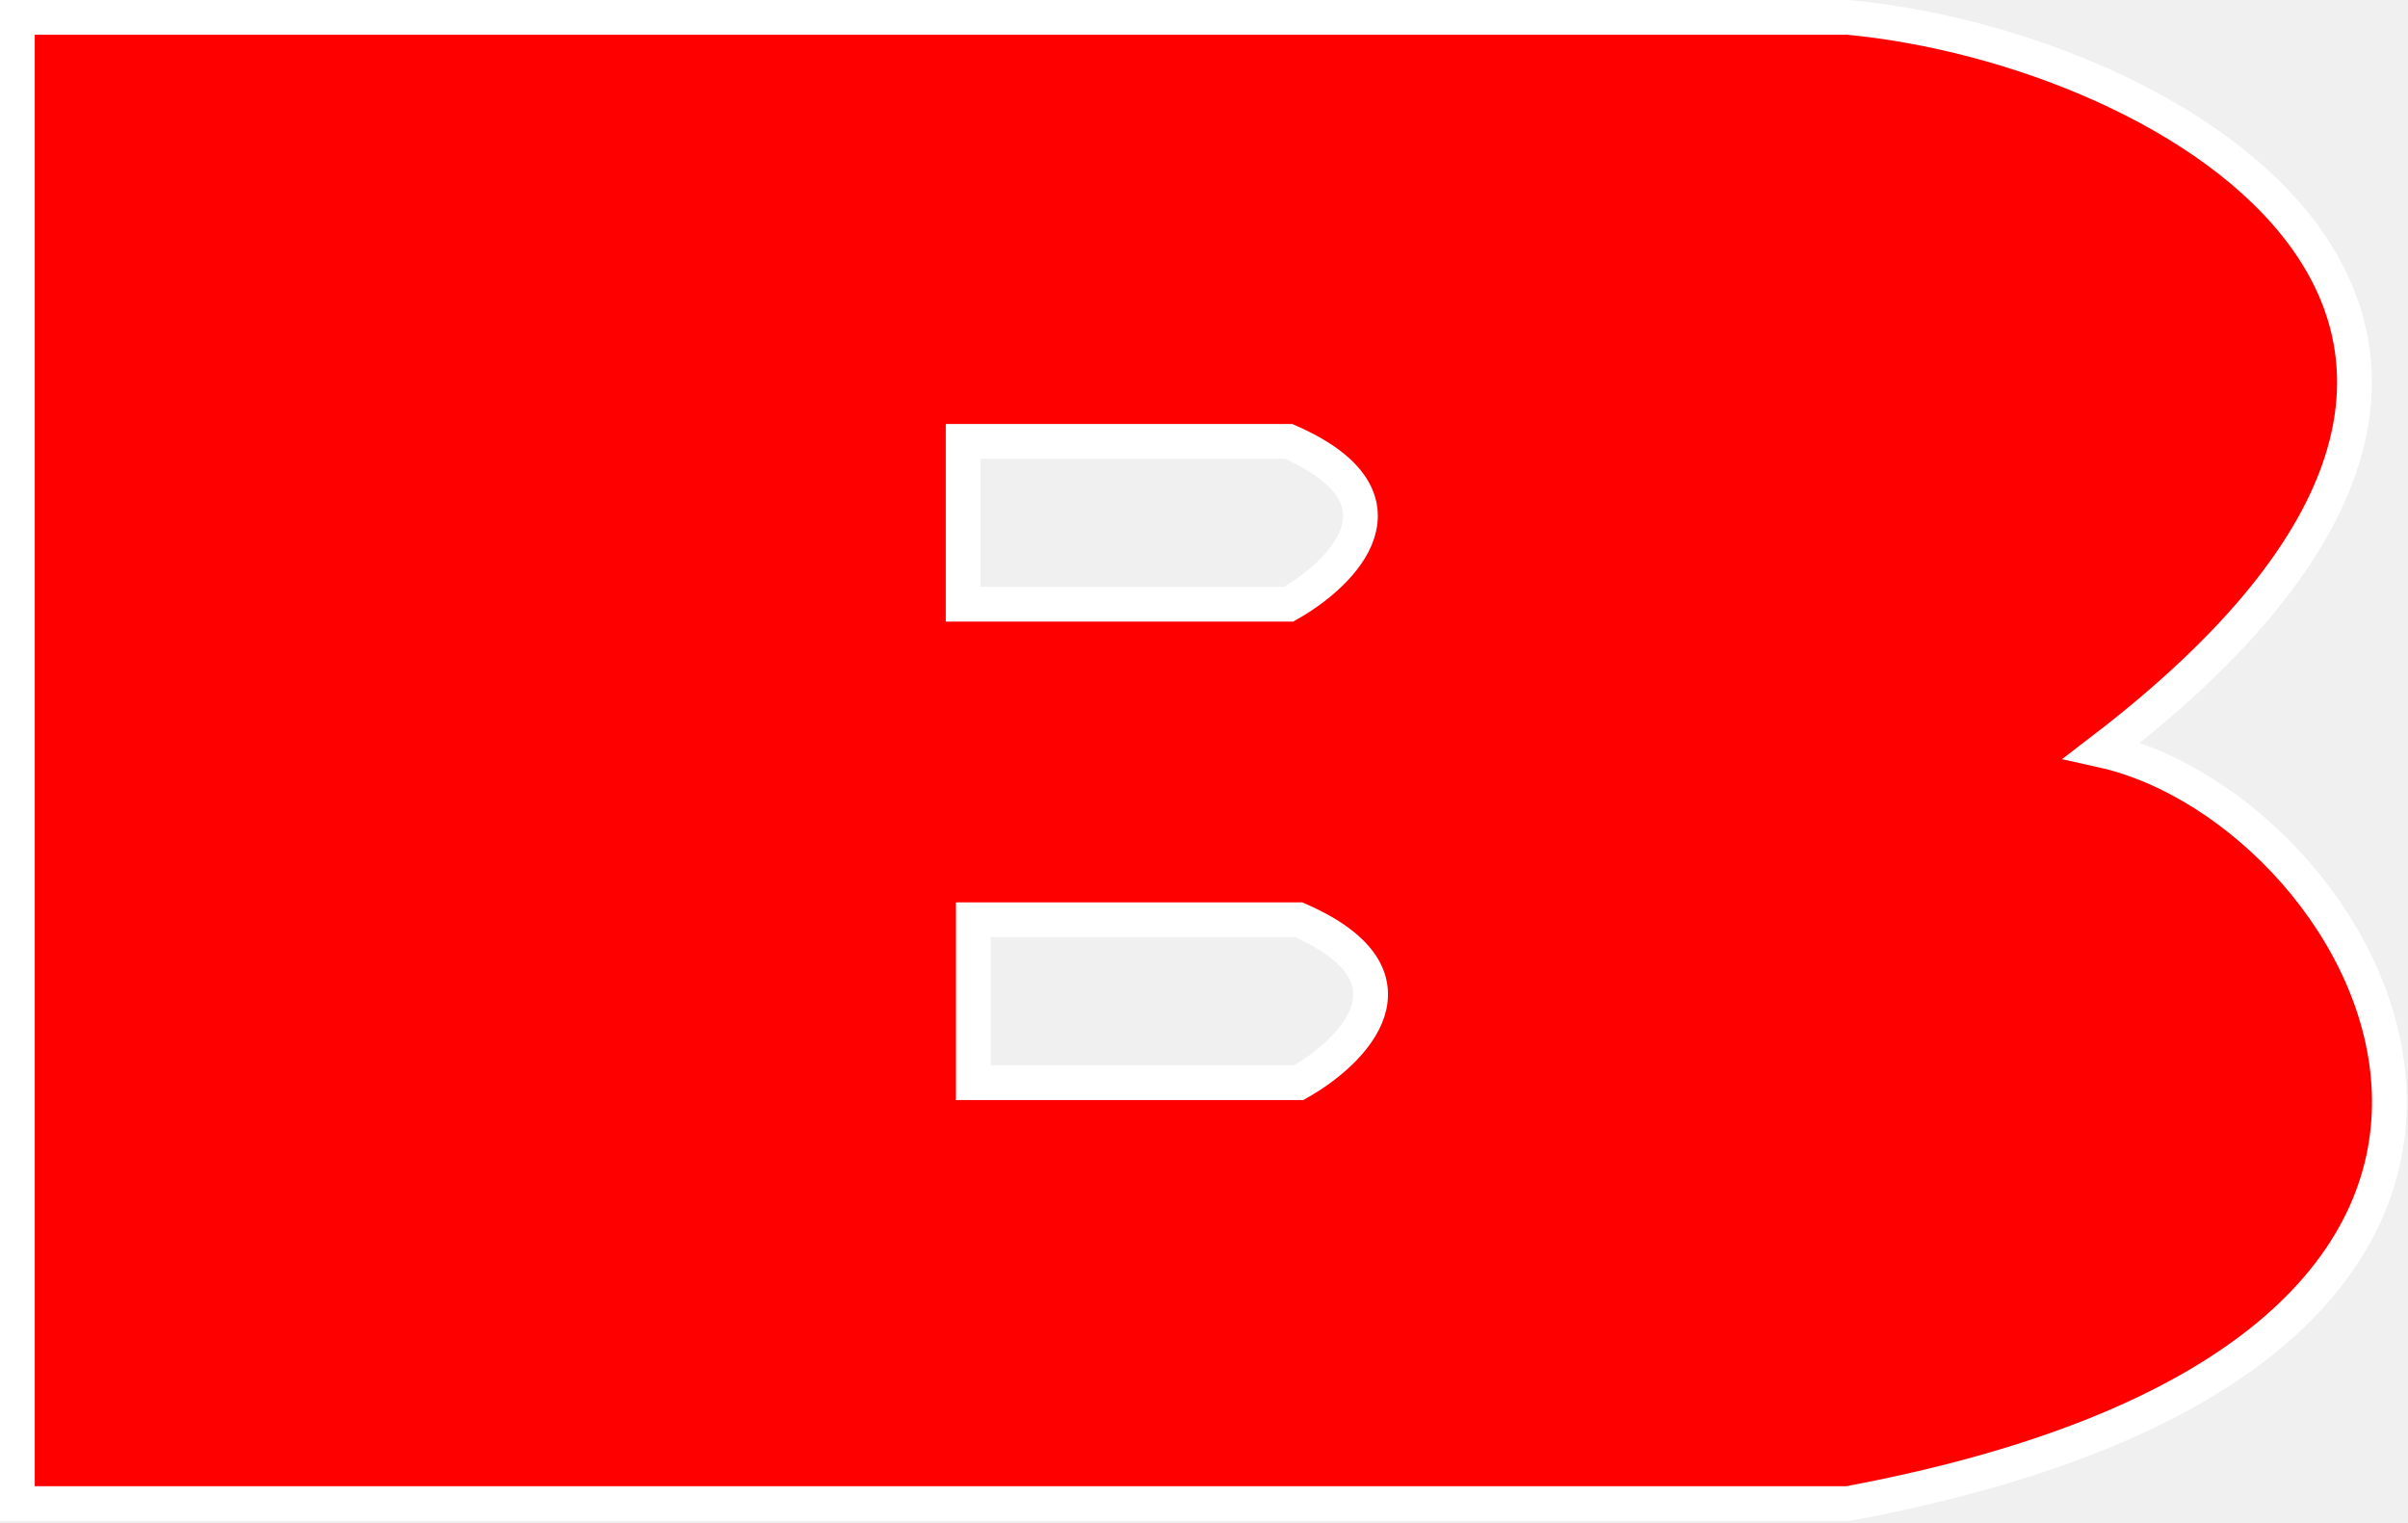
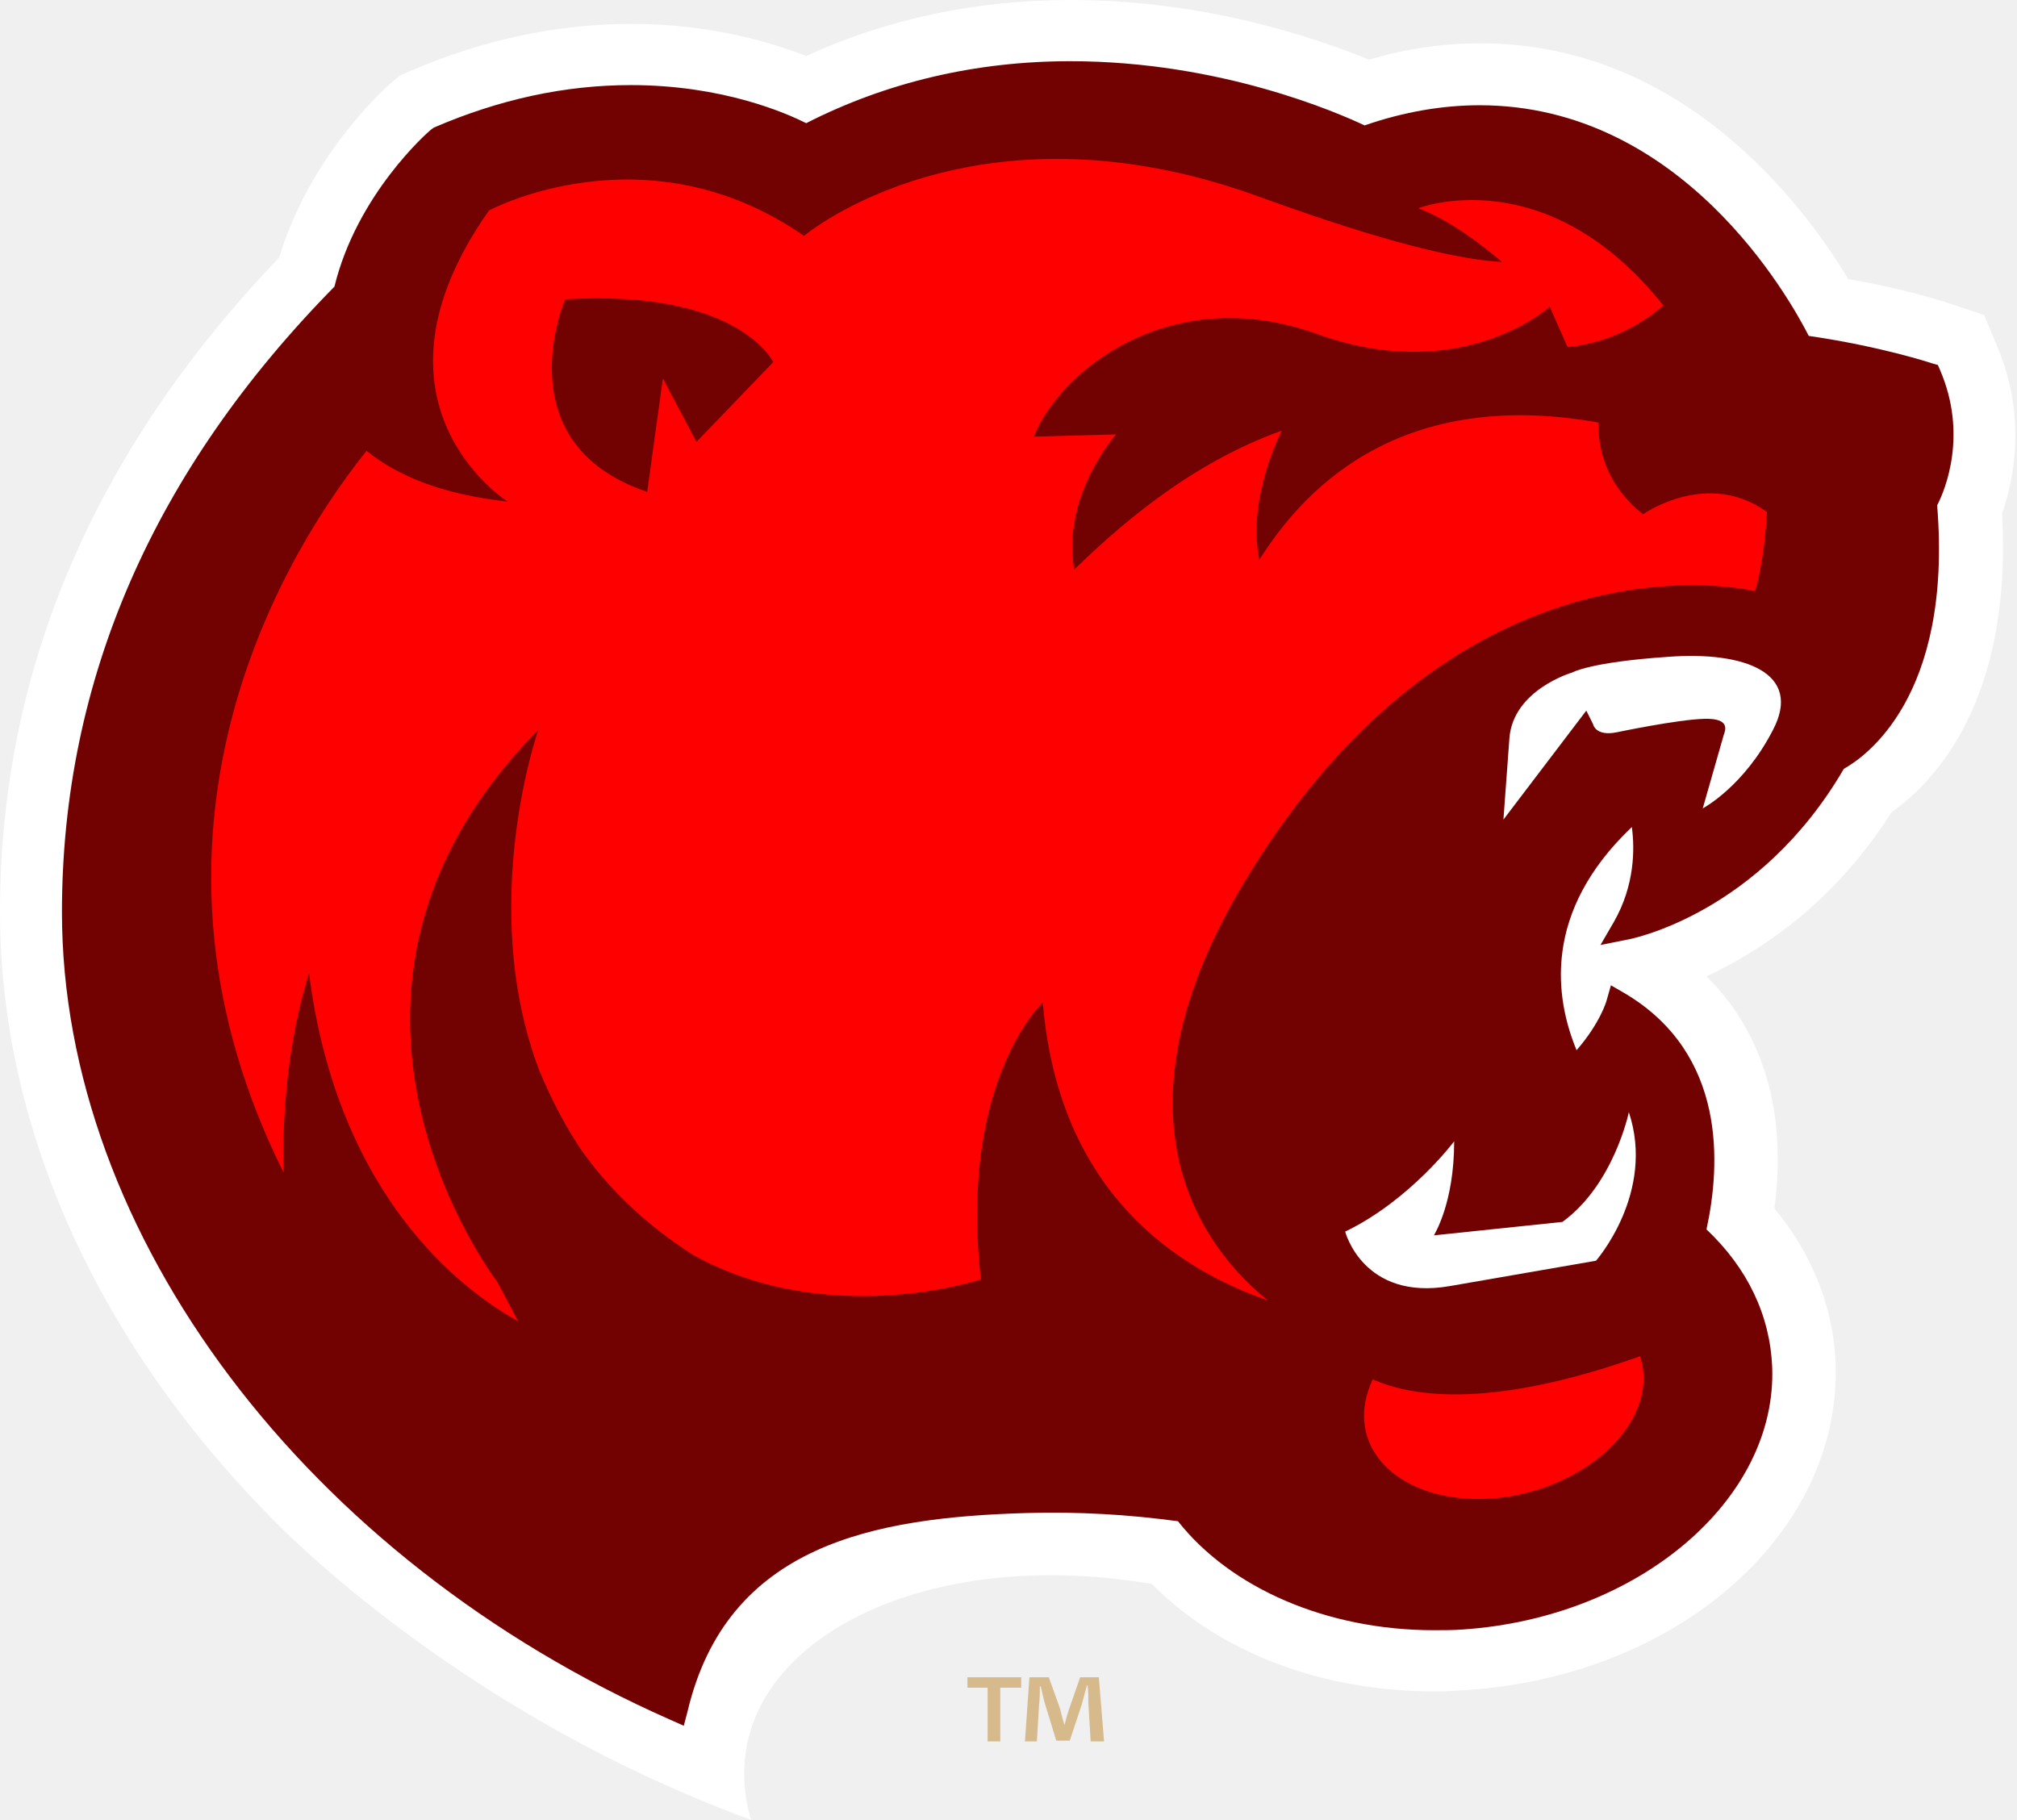
- <svg xmlns="http://www.w3.org/2000/svg" width="693" height="438" viewBox="0 0 693 438" fill="none">
-   <path fill-rule="evenodd" clip-rule="evenodd" d="M0 0V427.658H526.813C765.635 383.135 679.003 228.473 599.981 210.899C759.196 89.047 620.468 8.785 526.813 0H0ZM275.114 306.537V259.671H368.769C406.231 276.074 384.378 297.75 368.769 306.537H275.114ZM272.187 122V168.866H365.842C381.451 160.079 403.304 138.403 365.842 122H272.187Z" transform="translate(5 5)" fill="#FF0000" stroke="white" stroke-width="10" />
+ <svg xmlns="http://www.w3.org/2000/svg" width="911" height="822" viewBox="0 0 911 822" fill="none">
+   <path d="M901.907 156.106L896.176 142.282L882.015 137.562C881.003 137.225 862.459 130.819 834.812 126.098C814.582 92.382 759.962 19.555 668.591 19.555C652.071 19.555 635.212 21.916 618.354 26.973C595.427 17.532 544.853 0 483.827 0C441.007 0 400.885 8.429 364.135 25.287C347.614 18.881 320.304 10.789 285.239 10.789C251.86 10.789 218.144 17.87 185.439 32.03L180.719 34.053L176.673 37.425C174.65 39.111 140.259 69.455 126.098 116.321C42.145 203.983 0 303.108 0 412.011C0 509.788 44.505 606.217 121.378 684.438C121.378 684.438 202.971 772.1 339.185 822C337.162 815.257 336.15 808.176 336.15 801.096C336.15 742.43 411 702.982 503.045 713.097C508.777 713.771 514.509 714.445 520.24 715.457C550.585 746.139 596.439 764.008 648.025 764.008C653.082 764.008 658.139 763.671 663.197 763.334C758.951 756.591 831.778 691.856 829.08 615.657C828.069 590.37 818.291 566.094 801.433 545.865C807.165 503.045 796.713 466.632 770.751 441.007C794.69 429.881 828.069 408.303 854.367 366.832C873.586 353.345 908.988 316.595 904.267 231.967C909.325 217.469 915.731 188.473 901.907 156.106Z" fill="white" />
+   <path d="M876.283 167.231L875.272 164.871L872.911 164.197C871.9 163.86 849.31 156.442 816.943 151.722C808.176 134.527 759.625 47.539 668.254 47.539C651.396 47.539 633.864 50.574 616.331 56.642C604.868 51.248 551.596 27.646 483.49 27.646C440.67 27.646 400.548 37.087 364.134 55.631C355.368 51.248 326.71 38.436 284.902 38.436C255.231 38.436 225.561 44.842 195.891 57.654L194.542 58.665C192.856 60.014 161.163 87.998 151.048 129.469C69.455 212.411 27.984 307.153 27.984 412.011C27.984 557.664 138.573 704.33 302.771 776.82L308.84 779.517L310.526 773.111C328.395 697.587 394.816 685.449 463.597 683.426C486.861 682.751 509.788 684.1 532.041 687.135C555.979 717.479 599.473 736.36 647.687 736.36C652.071 736.36 656.454 736.36 660.837 736.023C740.07 730.628 802.782 677.357 800.422 617.342C799.41 594.078 789.295 572.837 770.751 555.304C777.157 525.971 779.855 476.071 734.001 448.761L727.595 445.053L725.572 452.133C725.572 452.133 722.874 461.911 712.085 474.386C702.308 450.784 696.576 412.011 737.035 373.574C738.384 383.352 738.384 399.873 728.943 416.394L722.874 426.846L734.675 424.486C737.035 424.149 794.69 412.685 832.789 347.276C841.893 342.218 882.015 315.245 874.934 228.258C878.643 221.177 888.758 196.227 876.283 167.231Z" fill="#720202" />
+   <path d="M710.062 303.782C710.062 303.782 683.427 311.537 681.741 333.453L679.043 370.203L716.468 320.978L719.503 327.047C719.503 327.047 720.514 332.778 730.292 330.755C730.292 330.755 757.602 325.024 769.74 324.687C781.878 324.349 779.18 330.081 778.506 332.104L769.066 365.146C769.066 365.146 787.609 355.368 800.759 329.744C814.245 304.12 788.284 294.005 753.219 296.702C718.154 299.062 710.062 303.782 710.062 303.782ZM656.791 515.52C656.791 515.52 636.898 542.156 607.565 556.317C607.565 556.317 615.657 587.673 654.768 580.929L720.852 569.466C720.852 569.466 747.824 538.784 735.687 502.371C735.687 502.371 728.943 535.075 705.679 551.933L647.687 558.002C647.687 557.665 656.791 543.842 656.791 515.52Z" fill="white" />
+   <path d="M620.04 623.074C618.354 626.445 617.343 629.817 616.669 633.189C611.948 658.813 636.224 678.368 670.952 677.02C705.342 675.671 737.035 654.093 741.756 628.805C742.767 623.074 742.43 617.679 740.744 612.622C675.335 635.886 638.921 631.503 620.04 623.074ZM742.093 232.303C725.572 219.154 721.863 203.307 721.863 190.832C628.807 174.312 586.661 224.549 568.792 252.87C563.06 224.886 578.907 194.541 578.907 194.541C535.413 210.051 502.708 240.395 485.176 257.253C479.444 223.874 504.057 196.227 504.057 196.227L466.969 197.239C478.432 167.906 528.332 127.109 594.416 150.71C660.163 174.649 699.948 138.572 699.948 138.572L708.039 156.779C735.012 154.082 751.196 137.898 751.196 137.898C698.262 71.477 640.607 94.067 640.607 94.067C655.442 99.799 669.266 110.588 678.369 118.343C659.825 117.331 627.458 110.251 569.129 89.01C439.996 41.807 363.123 106.542 363.123 106.542C291.645 56.979 220.841 95.079 220.841 95.079C159.478 182.403 229.27 226.572 229.27 226.572C198.925 223.2 179.37 214.771 165.546 203.645C121.041 259.276 54.957 383.015 128.121 529.68C128.121 529.68 125.761 483.489 139.585 439.658C152.397 540.132 208.366 582.614 233.99 596.775L224.55 578.906C224.55 578.906 124.75 449.435 243.094 329.743C243.094 329.743 215.446 408.976 243.431 483.152C249.162 496.975 255.569 509.113 262.649 519.565C274.787 536.76 291.308 552.944 312.886 566.768C374.249 600.821 443.03 577.894 443.03 577.894C432.916 488.209 471.015 452.807 471.015 452.807C478.095 539.458 532.715 573.511 572.5 587.335C534.064 555.979 504.057 494.615 562.386 397.85C661.174 234.326 792.667 267.031 792.667 267.031C797.05 253.207 798.062 231.292 798.062 231.292C771.089 211.737 742.093 232.303 742.093 232.303Z" fill="#FF0000" />
+   <path d="M255.231 135.202C255.231 135.202 227.247 200.274 292.319 222.189L299.4 170.941L314.572 199.599L349.299 163.523C349.299 163.86 334.127 130.481 255.231 135.202Z" fill="#720202" />
+   <path d="M461.237 757.602V762.322H451.797V786.597H446.065V762.322H436.961V757.602H461.237ZM492.593 786.26L491.582 769.402C491.582 767.042 491.582 764.345 491.244 761.31H490.907C490.233 764.008 489.221 767.379 488.547 770.077L483.153 786.26H477.084L472.026 769.739C471.352 767.716 470.678 764.008 470.003 761.647H469.666C469.666 764.345 469.666 767.042 469.329 769.739L468.317 786.597H462.923L464.946 757.602H473.712L478.769 771.762C479.444 774.122 479.781 776.145 480.792 779.18C481.467 776.483 482.141 774.122 482.815 772.1L487.873 757.602H496.302L498.662 786.597H492.593V786.26Z" fill="#D6BA8C" />
</svg>
